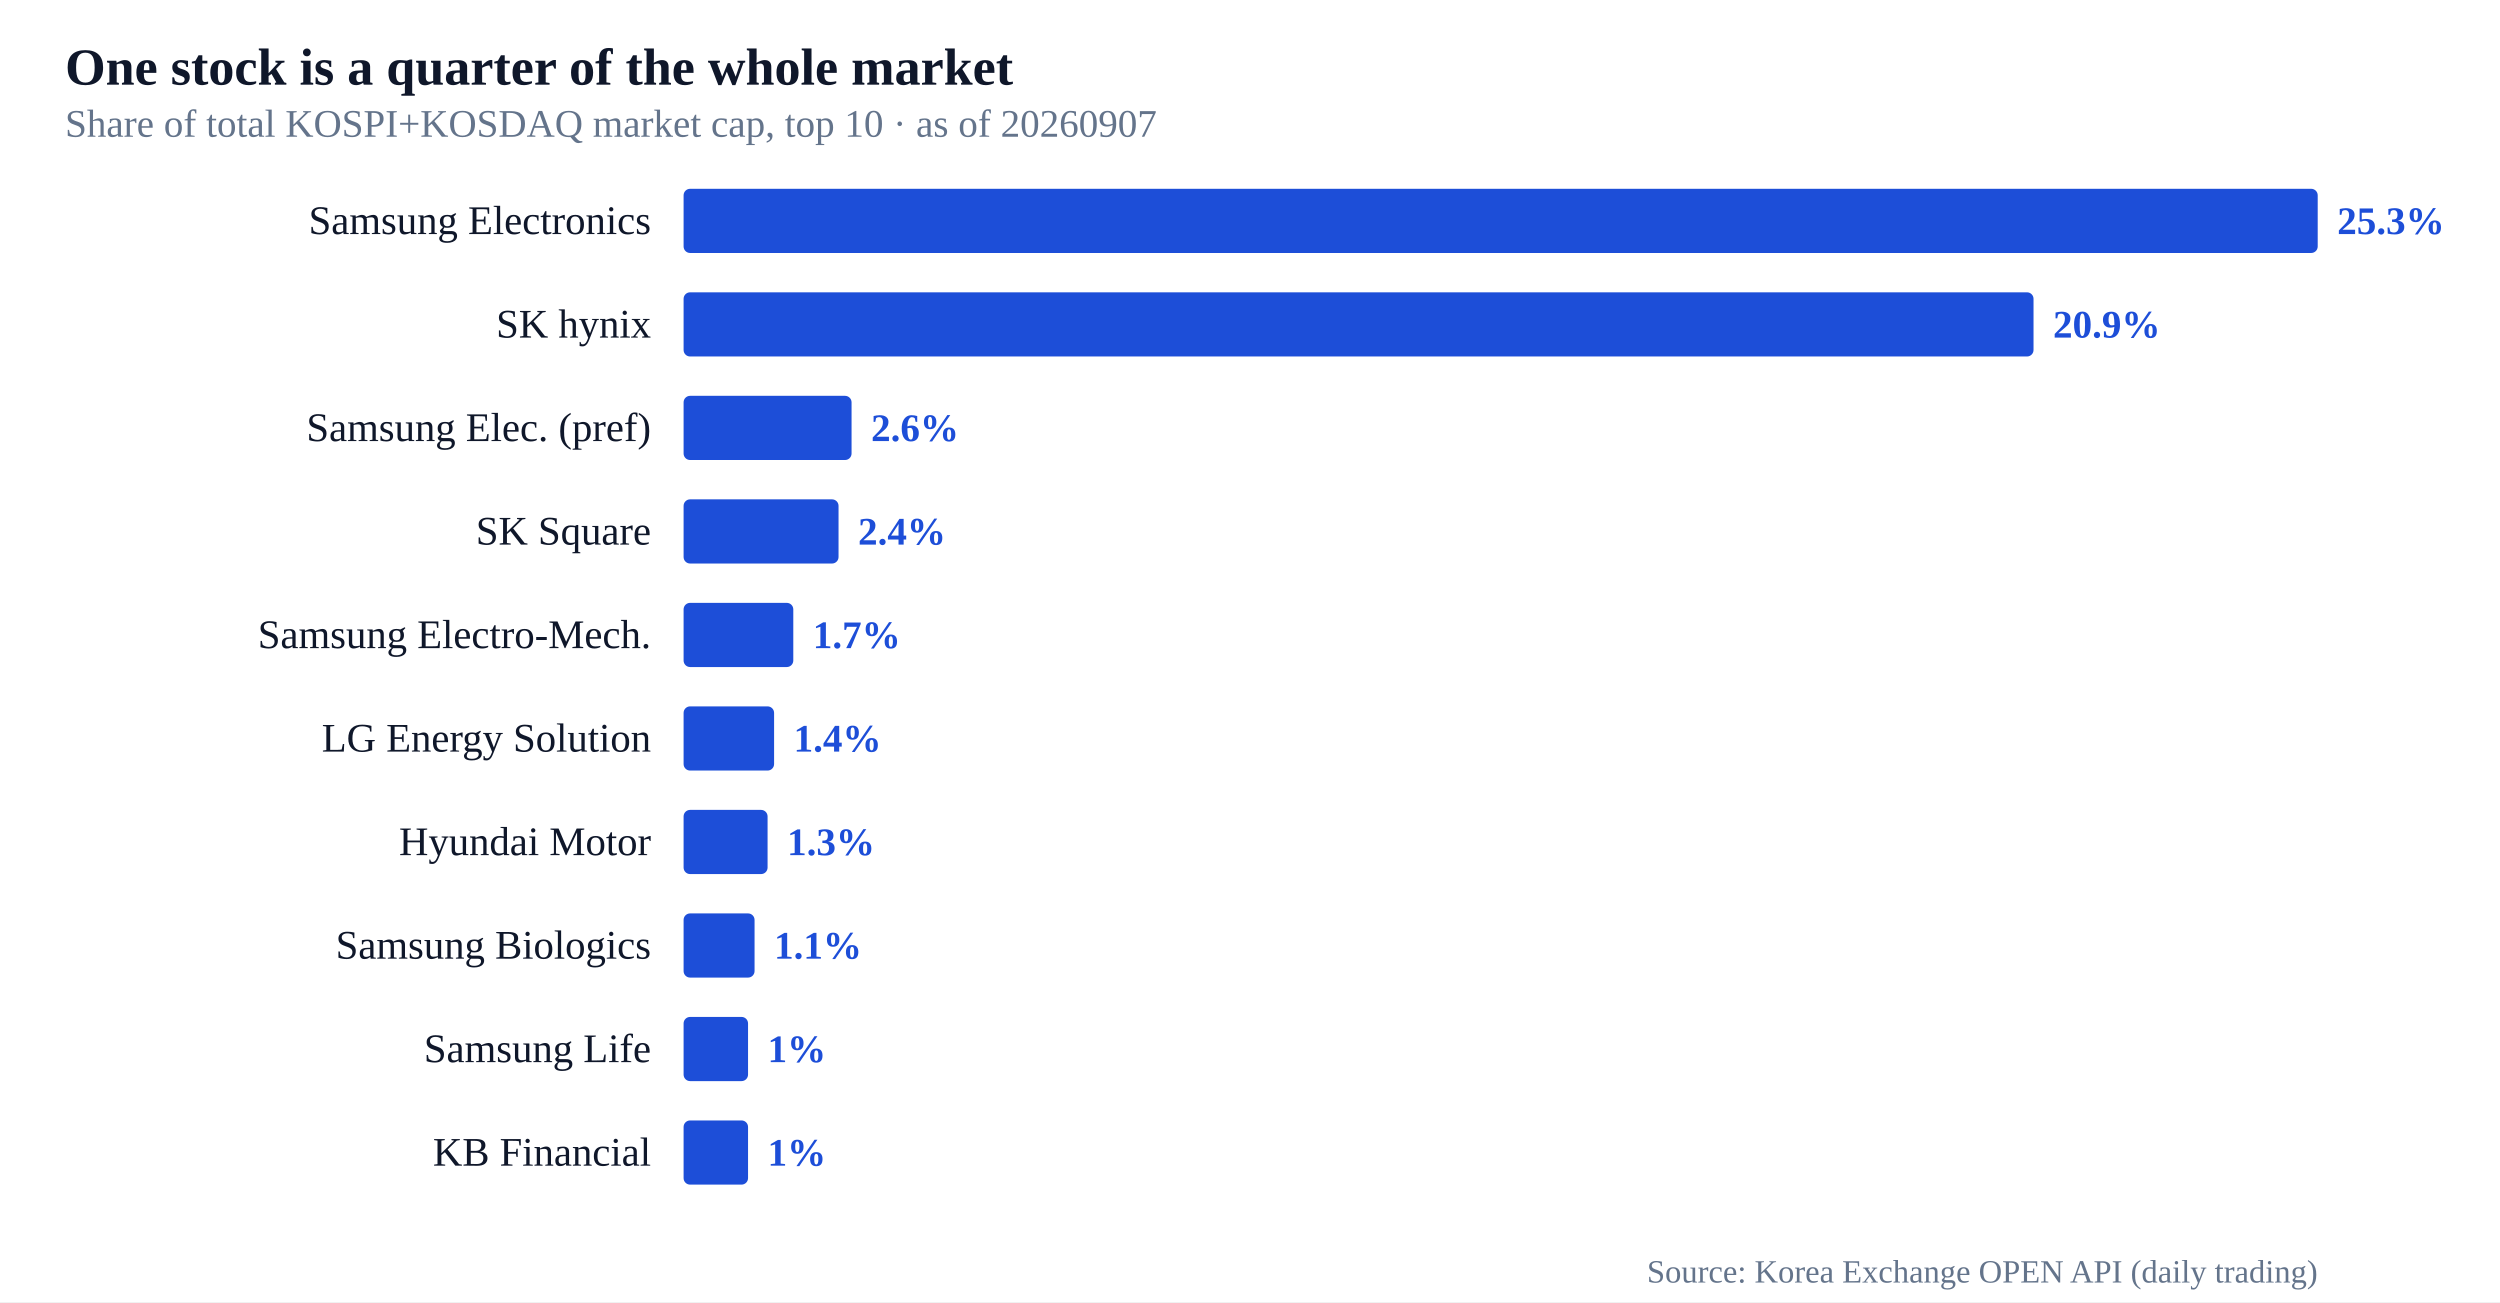
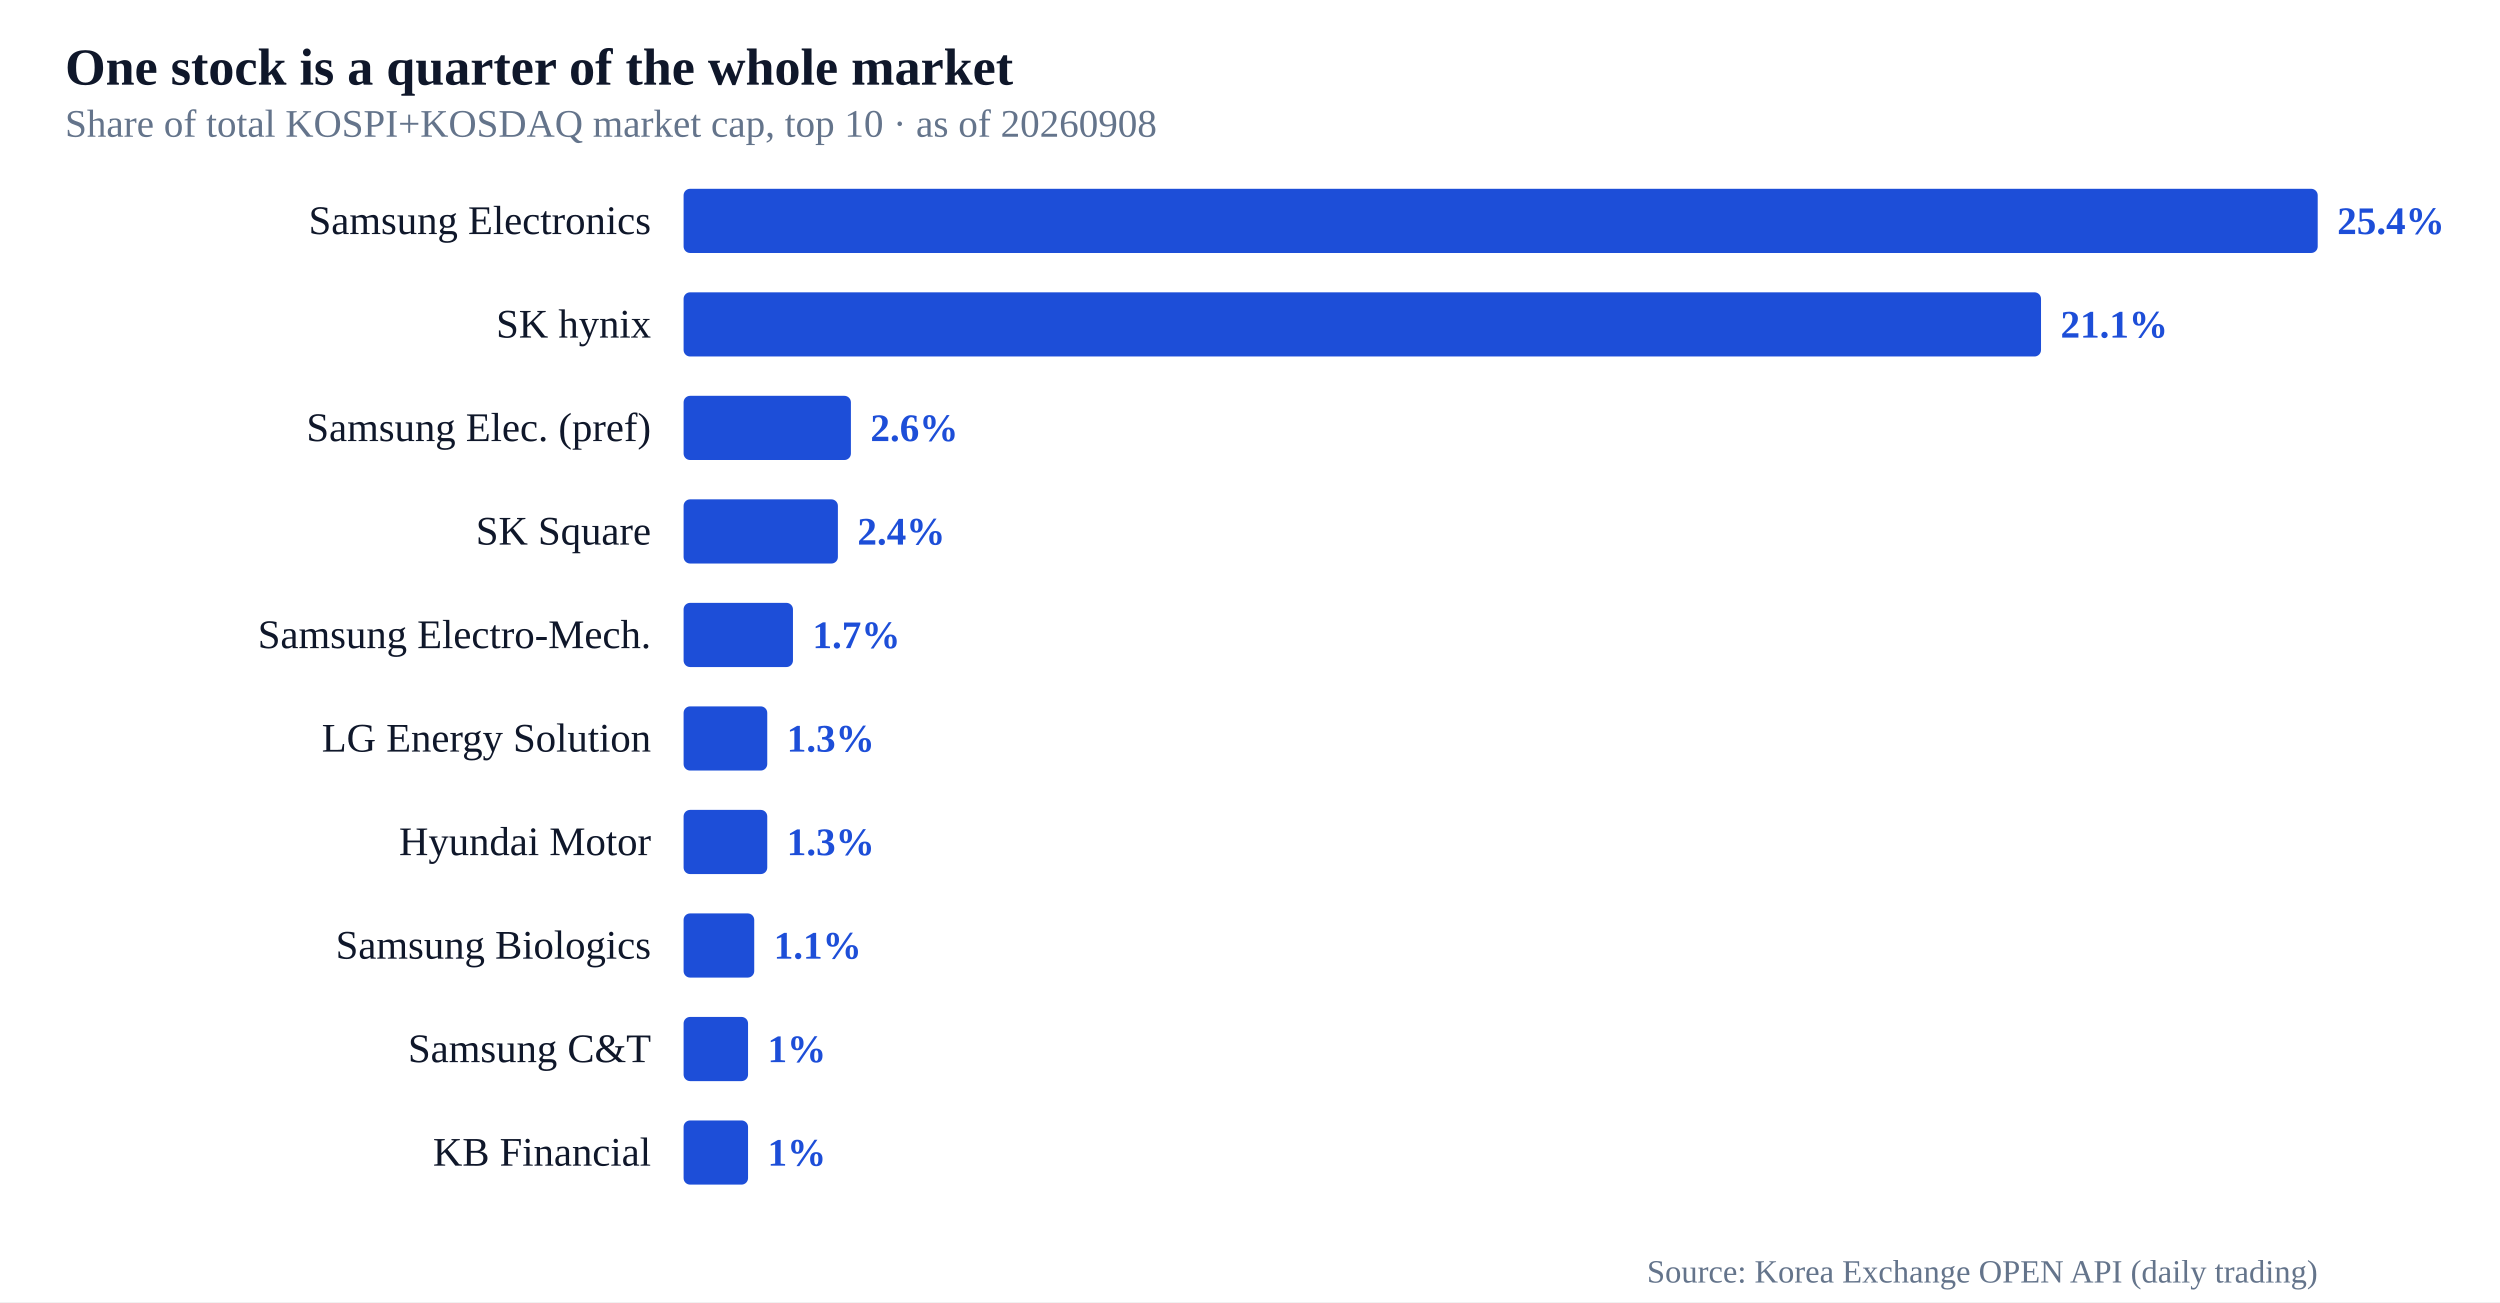
<svg xmlns="http://www.w3.org/2000/svg" viewBox="0 0 768 400" font-family="Georgia,'Times New Roman',serif" role="img" aria-label="Top 10 Korean stocks by share of total market capitalisation">
  <rect width="768" height="400" fill="#ffffff" />
  <text x="20" y="26" font-size="16" font-weight="700" fill="#0f172a">One stock is a quarter of the whole market</text>
-   <text x="20" y="42" font-size="12" fill="#64748b">Share of total KOSPI+KOSDAQ market cap, top 10 · as of 20260907</text>
+   <text x="20" y="42" font-size="12" fill="#64748b">Share of total KOSPI+KOSDAQ market cap, top 10 · as of 20260908</text>
  <rect x="210" y="58.0" width="502.0" height="19.716" fill="#1d4ed8" rx="2" />
  <text x="200" y="71.9" text-anchor="end" font-size="12.5" fill="#0f172a">Samsung Electronics</text>
-   <text x="718.0" y="71.9" font-size="12" font-weight="700" fill="#1d4ed8">25.3%</text>
-   <rect x="210" y="89.8" width="414.7" height="19.716" fill="#1d4ed8" rx="2" />
+   <text x="718.0" y="71.9" font-size="12" font-weight="700" fill="#1d4ed8">25.4%</text>
+   <rect x="210" y="89.8" width="417.0" height="19.716" fill="#1d4ed8" rx="2" />
  <text x="200" y="103.7" text-anchor="end" font-size="12.5" fill="#0f172a">SK hynix</text>
-   <text x="630.7" y="103.7" font-size="12" font-weight="700" fill="#1d4ed8">20.9%</text>
-   <rect x="210" y="121.6" width="51.6" height="19.716" fill="#1d4ed8" rx="2" />
+   <text x="633.0" y="103.7" font-size="12" font-weight="700" fill="#1d4ed8">21.1%</text>
+   <rect x="210" y="121.6" width="51.4" height="19.716" fill="#1d4ed8" rx="2" />
  <text x="200" y="135.5" text-anchor="end" font-size="12.5" fill="#0f172a">Samsung Elec. (pref)</text>
-   <text x="267.6" y="135.5" font-size="12" font-weight="700" fill="#1d4ed8">2.6%</text>
-   <rect x="210" y="153.4" width="47.6" height="19.716" fill="#1d4ed8" rx="2" />
+   <text x="267.4" y="135.5" font-size="12" font-weight="700" fill="#1d4ed8">2.6%</text>
+   <rect x="210" y="153.4" width="47.4" height="19.716" fill="#1d4ed8" rx="2" />
  <text x="200" y="167.3" text-anchor="end" font-size="12.5" fill="#0f172a">SK Square</text>
-   <text x="263.6" y="167.3" font-size="12" font-weight="700" fill="#1d4ed8">2.4%</text>
-   <rect x="210" y="185.2" width="33.7" height="19.716" fill="#1d4ed8" rx="2" />
+   <text x="263.4" y="167.3" font-size="12" font-weight="700" fill="#1d4ed8">2.4%</text>
+   <rect x="210" y="185.2" width="33.6" height="19.716" fill="#1d4ed8" rx="2" />
  <text x="200" y="199.1" text-anchor="end" font-size="12.5" fill="#0f172a">Samsung Electro-Mech.</text>
-   <text x="249.7" y="199.1" font-size="12" font-weight="700" fill="#1d4ed8">1.7%</text>
-   <rect x="210" y="217.0" width="27.8" height="19.716" fill="#1d4ed8" rx="2" />
+   <text x="249.6" y="199.1" font-size="12" font-weight="700" fill="#1d4ed8">1.7%</text>
+   <rect x="210" y="217.0" width="25.7" height="19.716" fill="#1d4ed8" rx="2" />
  <text x="200" y="230.9" text-anchor="end" font-size="12.5" fill="#0f172a">LG Energy Solution</text>
-   <text x="243.8" y="230.9" font-size="12" font-weight="700" fill="#1d4ed8">1.4%</text>
-   <rect x="210" y="248.8" width="25.8" height="19.716" fill="#1d4ed8" rx="2" />
+   <text x="241.7" y="230.9" font-size="12" font-weight="700" fill="#1d4ed8">1.3%</text>
+   <rect x="210" y="248.8" width="25.7" height="19.716" fill="#1d4ed8" rx="2" />
  <text x="200" y="262.7" text-anchor="end" font-size="12.5" fill="#0f172a">Hyundai Motor</text>
-   <text x="241.8" y="262.7" font-size="12" font-weight="700" fill="#1d4ed8">1.3%</text>
-   <rect x="210" y="280.6" width="21.8" height="19.716" fill="#1d4ed8" rx="2" />
+   <text x="241.7" y="262.7" font-size="12" font-weight="700" fill="#1d4ed8">1.3%</text>
+   <rect x="210" y="280.6" width="21.7" height="19.716" fill="#1d4ed8" rx="2" />
  <text x="200" y="294.5" text-anchor="end" font-size="12.5" fill="#0f172a">Samsung Biologics</text>
-   <text x="237.8" y="294.5" font-size="12" font-weight="700" fill="#1d4ed8">1.1%</text>
+   <text x="237.7" y="294.5" font-size="12" font-weight="700" fill="#1d4ed8">1.1%</text>
  <rect x="210" y="312.4" width="19.8" height="19.716" fill="#1d4ed8" rx="2" />
-   <text x="200" y="326.3" text-anchor="end" font-size="12.5" fill="#0f172a">Samsung Life</text>
+   <text x="200" y="326.3" text-anchor="end" font-size="12.5" fill="#0f172a">Samsung C&amp;T</text>
  <text x="235.8" y="326.3" font-size="12" font-weight="700" fill="#1d4ed8">1%</text>
  <rect x="210" y="344.2" width="19.8" height="19.716" fill="#1d4ed8" rx="2" />
  <text x="200" y="358.1" text-anchor="end" font-size="12.5" fill="#0f172a">KB Financial</text>
  <text x="235.8" y="358.1" font-size="12" font-weight="700" fill="#1d4ed8">1%</text>
  <text x="712" y="394" text-anchor="end" font-size="10" fill="#64748b">Source: Korea Exchange OPEN API (daily trading)</text>
</svg>
